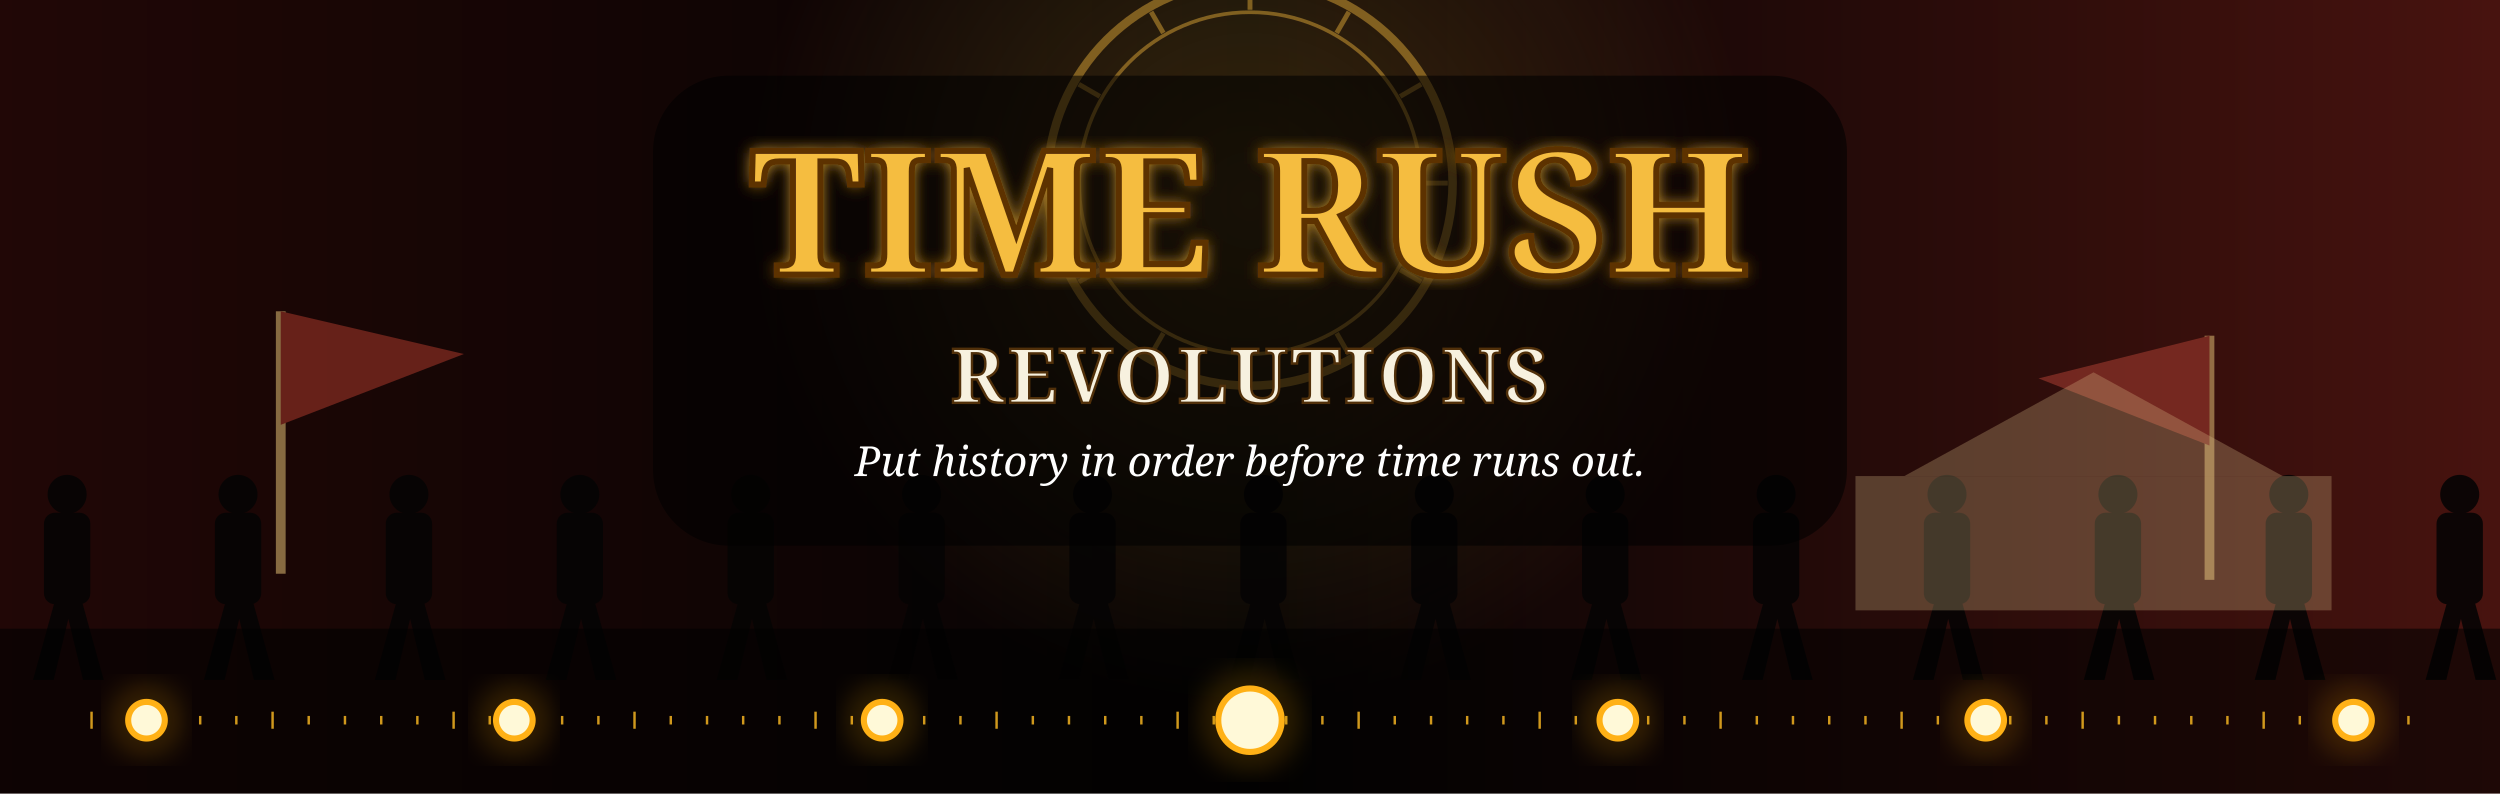
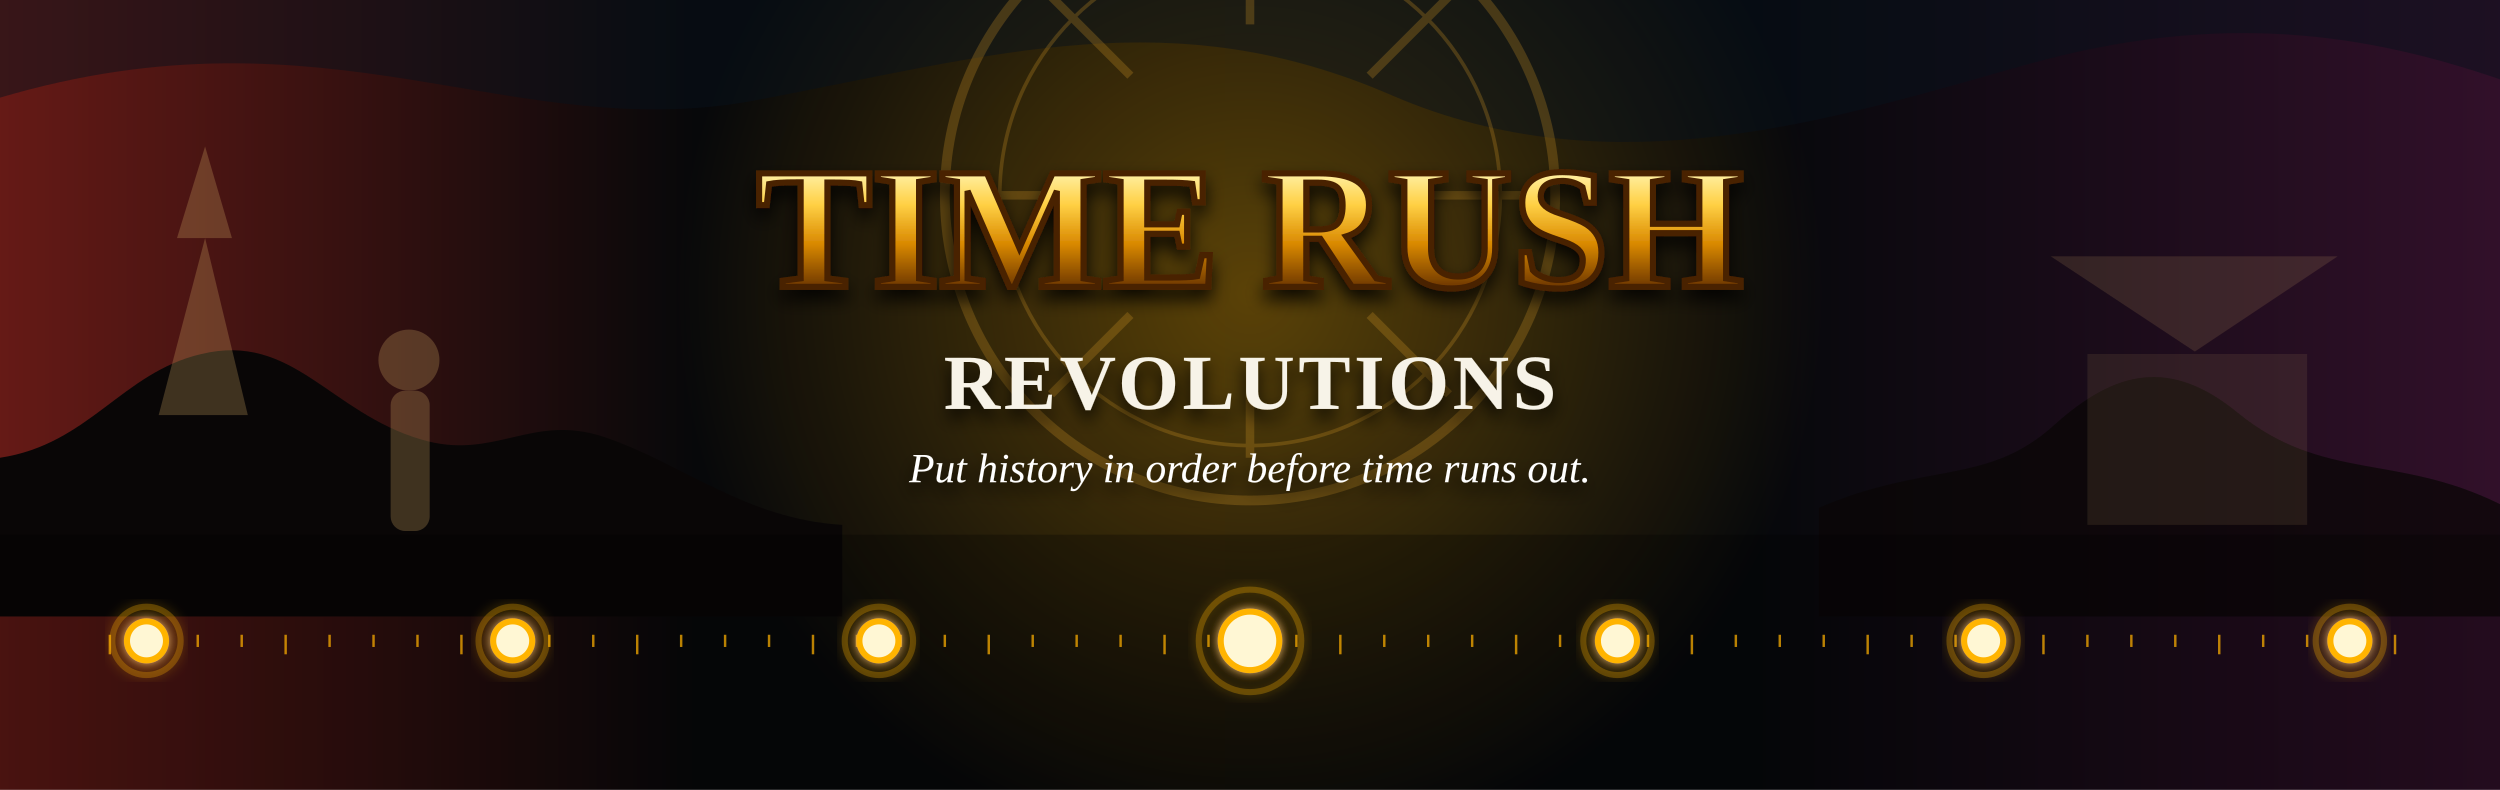
- <svg xmlns="http://www.w3.org/2000/svg" width="2048" height="650" viewBox="0 0 2048 650">
+ <svg xmlns="http://www.w3.org/2000/svg" width="2048" height="647" viewBox="0 0 2048 647">
  <defs>
    <linearGradient id="bg" x1="0" x2="1">
-       <stop stop-color="#210706" />
-       <stop offset=".5" stop-color="#050303" />
-       <stop offset="1" stop-color="#48130f" />
+       <stop stop-color="#671a16" />
+       <stop offset=".28" stop-color="#07080a" />
+       <stop offset=".7" stop-color="#06080b" />
+       <stop offset="1" stop-color="#32102a" />
    </linearGradient>
-     <radialGradient id="halo">
-       <stop stop-color="#d79f35" stop-opacity=".24" />
-       <stop offset="1" stop-color="#d79f35" stop-opacity="0" />
+     <radialGradient id="sun">
+       <stop stop-color="#ffb300" stop-opacity=".34" />
+       <stop offset="1" stop-color="#ffb300" stop-opacity="0" />
    </radialGradient>
+     <linearGradient id="gold" x1="0" y1="0" x2="0" y2="1">
+       <stop stop-color="#fff0a5" />
+       <stop offset=".28" stop-color="#ffd044" />
+       <stop offset=".62" stop-color="#d88800" />
+       <stop offset="1" stop-color="#6b3500" />
+     </linearGradient>
    <filter id="glow">
-       <feGaussianBlur stdDeviation="6" result="b" />
+       <feGaussianBlur stdDeviation="5" result="b" />
      <feMerge>
        <feMergeNode in="b" />
        <feMergeNode in="SourceGraphic" />
      </feMerge>
    </filter>
-     <filter id="blur">
-       <feGaussianBlur stdDeviation="10" />
+     <filter id="shadow">
+       <feDropShadow dx="0" dy="8" stdDeviation="7" flood-color="#000" flood-opacity=".85" />
    </filter>
  </defs>
-   <rect width="2048" height="650" fill="url(#bg)" />
-   <circle cx="1024" cy="165" r="410" fill="url(#halo)" />
-   <g fill="#050303" opacity=".88">
-     <circle cx="55" cy="405" r="16" />
-     <rect x="36" y="420" width="38" height="75" rx="9" />
-     <path d="M45 492l-18 65h17l12-50 12 50h17l-18-65z" />
-     <circle cx="195" cy="405" r="16" />
-     <rect x="176" y="420" width="38" height="75" rx="9" />
-     <path d="M185 492l-18 65h17l12-50 12 50h17l-18-65z" />
-     <circle cx="335" cy="405" r="16" />
-     <rect x="316" y="420" width="38" height="75" rx="9" />
-     <path d="M325 492l-18 65h17l12-50 12 50h17l-18-65z" />
-     <circle cx="475" cy="405" r="16" />
-     <rect x="456" y="420" width="38" height="75" rx="9" />
-     <path d="M465 492l-18 65h17l12-50 12 50h17l-18-65z" />
-     <circle cx="615" cy="405" r="16" />
-     <rect x="596" y="420" width="38" height="75" rx="9" />
-     <path d="M605 492l-18 65h17l12-50 12 50h17l-18-65z" />
-     <circle cx="755" cy="405" r="16" />
-     <rect x="736" y="420" width="38" height="75" rx="9" />
-     <path d="M745 492l-18 65h17l12-50 12 50h17l-18-65z" />
-     <circle cx="895" cy="405" r="16" />
-     <rect x="876" y="420" width="38" height="75" rx="9" />
-     <path d="M885 492l-18 65h17l12-50 12 50h17l-18-65z" />
-     <circle cx="1035" cy="405" r="16" />
-     <rect x="1016" y="420" width="38" height="75" rx="9" />
-     <path d="M1025 492l-18 65h17l12-50 12 50h17l-18-65z" />
-     <circle cx="1175" cy="405" r="16" />
-     <rect x="1156" y="420" width="38" height="75" rx="9" />
-     <path d="M1165 492l-18 65h17l12-50 12 50h17l-18-65z" />
-     <circle cx="1315" cy="405" r="16" />
-     <rect x="1296" y="420" width="38" height="75" rx="9" />
-     <path d="M1305 492l-18 65h17l12-50 12 50h17l-18-65z" />
-     <circle cx="1455" cy="405" r="16" />
-     <rect x="1436" y="420" width="38" height="75" rx="9" />
-     <path d="M1445 492l-18 65h17l12-50 12 50h17l-18-65z" />
-     <circle cx="1595" cy="405" r="16" />
-     <rect x="1576" y="420" width="38" height="75" rx="9" />
-     <path d="M1585 492l-18 65h17l12-50 12 50h17l-18-65z" />
-     <circle cx="1735" cy="405" r="16" />
-     <rect x="1716" y="420" width="38" height="75" rx="9" />
-     <path d="M1725 492l-18 65h17l12-50 12 50h17l-18-65z" />
-     <circle cx="1875" cy="405" r="16" />
-     <rect x="1856" y="420" width="38" height="75" rx="9" />
-     <path d="M1865 492l-18 65h17l12-50 12 50h17l-18-65z" />
-     <circle cx="2015" cy="405" r="16" />
-     <rect x="1996" y="420" width="38" height="75" rx="9" />
-     <path d="M2005 492l-18 65h17l12-50 12 50h17l-18-65z" />
+   <rect width="2048" height="647" fill="url(#bg)" />
+   <circle cx="1024" cy="240" r="470" fill="url(#sun)" />
+   <path d="M0 80C270 0 420 120 620 82S960 0 1140 78s360 20 520-25 280-25 388 12v-65H0z" fill="#07101b" opacity=".48" />
+   <g fill="#090606">
+     <path d="M0 505h690v-75c-80-5-130-50-195-72-60-20-90 20-150 2-75-22-105-88-180-70-65 15-92 74-165 85z" />
  </g>
-   <g opacity=".58">
-     <path d="M230 470V255" stroke="#d6b26c" stroke-width="8" />
-     <path d="M230 255l150 35-150 58z" fill="#9e3428" />
-     <path d="M1810 475V275" stroke="#d6b26c" stroke-width="8" />
-     <path d="M1810 275l-140 35 140 55z" fill="#a23b2e" />
+   <g fill="#d9b06a" opacity=".26">
+     <path d="M130 340l38-145 35 145z" />
+     <path d="M145 195h45l-22-75z" />
+     <circle cx="335" cy="295" r="25" />
+     <rect x="320" y="320" width="32" height="115" rx="12" />
  </g>
-   <g opacity=".28" fill="#e0c28b">
-     <rect x="1520" y="390" width="390" height="110" />
-     <path d="M1560 390l155-85 155 85z" />
+   <g opacity=".75">
+     <path d="M1490 505h558v-92c-85-42-145-18-215-75-55-45-100-35-150 10-55 50-105 30-193 68z" fill="#090606" />
+     <path d="M1680 210h235l-117 78z" fill="#d9b06a" opacity=".2" />
+     <path d="M1710 290h180v140h-180z" fill="#d9b06a" opacity=".14" />
  </g>
-   <g fill="none" stroke="#dca536" opacity=".5">
-     <circle cx="1024" cy="150" r="166" stroke-width="7" />
-     <circle cx="1024" cy="150" r="140" stroke-width="3" />
-     <line x1="1024" y1="8" x2="1024" y2="-12" stroke-width="4" />
-     <line x1="1095" y1="27.024" x2="1105" y2="9.704" stroke-width="4" />
-     <line x1="1146.976" y1="79" x2="1164.296" y2="69" stroke-width="4" />
-     <line x1="1166" y1="150" x2="1186" y2="150" stroke-width="4" />
-     <line x1="1146.976" y1="221" x2="1164.296" y2="231" stroke-width="4" />
-     <line x1="1095" y1="272.976" x2="1105" y2="290.296" stroke-width="4" />
-     <line x1="1024" y1="292" x2="1024" y2="312" stroke-width="4" />
-     <line x1="953" y1="272.976" x2="943" y2="290.296" stroke-width="4" />
-     <line x1="901.024" y1="221" x2="883.704" y2="231" stroke-width="4" />
-     <line x1="882" y1="150" x2="862" y2="150" stroke-width="4" />
-     <line x1="901.024" y1="79" x2="883.704" y2="69" stroke-width="4" />
-     <line x1="953" y1="27.024" x2="943" y2="9.704" stroke-width="4" />
+   <g opacity=".26" fill="none" stroke="#d79b28">
+     <circle cx="1024" cy="160" r="250" stroke-width="8" />
+     <circle cx="1024" cy="160" r="205" stroke-width="3" />
+     <path d="M1024-70v90M1024 300v75M794 160h95M1159 160h95M861-3l65 65M1122 258l65 65M1187-3l-65 65M926 258l-65 65" stroke-width="7" />
  </g>
-   <rect x="535" y="62" width="978" height="385" rx="62" fill="#000" opacity=".58" />
-   <text x="1024" y="225" text-anchor="middle" font-family="Georgia,serif" font-weight="700" font-size="142" fill="#f5bd3f" stroke="#5d3305" stroke-width="5" filter="url(#glow)">TIME RUSH</text>
-   <text x="1024" y="330" text-anchor="middle" font-family="Georgia,serif" font-weight="700" font-size="62" letter-spacing="3" fill="#f7f1df" stroke="#51300a" stroke-width="2">REVOLUTIONS</text>
-   <text x="1024" y="390" text-anchor="middle" font-family="Georgia,serif" font-style="italic" font-size="34" fill="#fff">Put history in order before time runs out.</text>
-   <rect y="515" width="2048" height="135" fill="#000" opacity=".58" />
-   <g stroke="#e6a91f" stroke-width="2" opacity=".9">
-     <line x1="75.0" y1="583" x2="75.0" y2="597" />
-     <line x1="104.7" y1="586.5" x2="104.7" y2="593.5" />
-     <line x1="134.3" y1="586.5" x2="134.3" y2="593.5" />
-     <line x1="164.0" y1="586.5" x2="164.0" y2="593.5" />
-     <line x1="193.6" y1="586.5" x2="193.6" y2="593.5" />
-     <line x1="223.3" y1="583" x2="223.3" y2="597" />
-     <line x1="252.9" y1="586.5" x2="252.9" y2="593.5" />
-     <line x1="282.6" y1="586.5" x2="282.6" y2="593.5" />
-     <line x1="312.3" y1="586.5" x2="312.3" y2="593.5" />
-     <line x1="341.9" y1="586.5" x2="341.9" y2="593.5" />
-     <line x1="371.6" y1="583" x2="371.6" y2="597" />
-     <line x1="401.2" y1="586.5" x2="401.2" y2="593.5" />
-     <line x1="430.9" y1="586.5" x2="430.9" y2="593.5" />
-     <line x1="460.5" y1="586.5" x2="460.5" y2="593.5" />
-     <line x1="490.2" y1="586.5" x2="490.2" y2="593.5" />
-     <line x1="519.8" y1="583" x2="519.8" y2="597" />
-     <line x1="549.5" y1="586.5" x2="549.5" y2="593.5" />
-     <line x1="579.2" y1="586.5" x2="579.2" y2="593.5" />
-     <line x1="608.8" y1="586.5" x2="608.8" y2="593.5" />
-     <line x1="638.5" y1="586.5" x2="638.5" y2="593.5" />
-     <line x1="668.1" y1="583" x2="668.1" y2="597" />
-     <line x1="697.8" y1="586.5" x2="697.8" y2="593.5" />
-     <line x1="727.4" y1="586.5" x2="727.4" y2="593.5" />
-     <line x1="757.1" y1="586.5" x2="757.1" y2="593.5" />
-     <line x1="786.8" y1="586.5" x2="786.8" y2="593.5" />
-     <line x1="816.4" y1="583" x2="816.4" y2="597" />
-     <line x1="846.1" y1="586.5" x2="846.1" y2="593.5" />
-     <line x1="875.7" y1="586.5" x2="875.7" y2="593.5" />
-     <line x1="905.4" y1="586.5" x2="905.4" y2="593.5" />
-     <line x1="935.0" y1="586.5" x2="935.0" y2="593.5" />
-     <line x1="964.7" y1="583" x2="964.7" y2="597" />
-     <line x1="994.3" y1="586.5" x2="994.3" y2="593.5" />
-     <line x1="1024.0" y1="586.5" x2="1024.0" y2="593.5" />
-     <line x1="1053.7" y1="586.5" x2="1053.7" y2="593.5" />
-     <line x1="1083.3" y1="586.5" x2="1083.3" y2="593.5" />
-     <line x1="1113.0" y1="583" x2="1113.0" y2="597" />
-     <line x1="1142.6" y1="586.5" x2="1142.6" y2="593.5" />
-     <line x1="1172.3" y1="586.5" x2="1172.3" y2="593.5" />
-     <line x1="1201.9" y1="586.5" x2="1201.9" y2="593.5" />
-     <line x1="1231.6" y1="586.5" x2="1231.6" y2="593.5" />
-     <line x1="1261.3" y1="583" x2="1261.3" y2="597" />
-     <line x1="1290.9" y1="586.5" x2="1290.9" y2="593.5" />
-     <line x1="1320.6" y1="586.5" x2="1320.6" y2="593.5" />
-     <line x1="1350.2" y1="586.5" x2="1350.2" y2="593.5" />
-     <line x1="1379.9" y1="586.5" x2="1379.9" y2="593.5" />
-     <line x1="1409.5" y1="583" x2="1409.5" y2="597" />
-     <line x1="1439.2" y1="586.5" x2="1439.2" y2="593.5" />
-     <line x1="1468.8" y1="586.5" x2="1468.8" y2="593.5" />
-     <line x1="1498.5" y1="586.5" x2="1498.5" y2="593.5" />
-     <line x1="1528.2" y1="586.5" x2="1528.2" y2="593.5" />
-     <line x1="1557.8" y1="583" x2="1557.8" y2="597" />
-     <line x1="1587.5" y1="586.5" x2="1587.5" y2="593.5" />
-     <line x1="1617.1" y1="586.5" x2="1617.1" y2="593.5" />
-     <line x1="1646.8" y1="586.5" x2="1646.8" y2="593.5" />
-     <line x1="1676.4" y1="586.5" x2="1676.4" y2="593.5" />
-     <line x1="1706.1" y1="583" x2="1706.1" y2="597" />
-     <line x1="1735.8" y1="586.5" x2="1735.8" y2="593.5" />
-     <line x1="1765.4" y1="586.5" x2="1765.4" y2="593.5" />
-     <line x1="1795.1" y1="586.5" x2="1795.1" y2="593.5" />
-     <line x1="1824.7" y1="586.5" x2="1824.7" y2="593.5" />
-     <line x1="1854.4" y1="583" x2="1854.4" y2="597" />
-     <line x1="1884.0" y1="586.5" x2="1884.0" y2="593.5" />
-     <line x1="1913.7" y1="586.5" x2="1913.7" y2="593.5" />
-     <line x1="1943.3" y1="586.5" x2="1943.3" y2="593.5" />
-     <line x1="1973.0" y1="586.5" x2="1973.0" y2="593.5" />
+   <g filter="url(#shadow)">
+     <text x="1024" y="235" text-anchor="middle" font-family="Georgia,Times New Roman,serif" font-weight="700" font-size="142" fill="url(#gold)" stroke="#4a2100" stroke-width="5">TIME RUSH</text>
+     <text x="1024" y="335" text-anchor="middle" font-family="Georgia,Times New Roman,serif" font-weight="700" font-size="64" letter-spacing="3" fill="#f7f3e8">REVOLUTIONS</text>
+     <text x="1024" y="395" text-anchor="middle" font-family="Georgia,Times New Roman,serif" font-style="italic" font-size="34" fill="#fff">Put history in order before time runs out.</text>
  </g>
-   <line x1="70" y1="590" x2="1978" y2="590" stroke="#ffb116" stroke-width="4" filter="url(#glow)" />
-   <g>
-     <circle cx="120" cy="590" r="31" fill="#ffae00" opacity=".16" filter="url(#blur)" />
-     <circle cx="120" cy="590" r="15" fill="#fff9d8" stroke="#ffb116" stroke-width="5" />
+   <rect y="438" width="2048" height="209" fill="#000" opacity=".28" />
+   <g stroke="#ffb000" stroke-width="2" opacity=".72">
+     <line x1="90" y1="520" x2="90" y2="536" />
+     <line x1="126" y1="520" x2="126" y2="530" />
+     <line x1="162" y1="520" x2="162" y2="530" />
+     <line x1="198" y1="520" x2="198" y2="530" />
+     <line x1="234" y1="520" x2="234" y2="536" />
+     <line x1="270" y1="520" x2="270" y2="530" />
+     <line x1="306" y1="520" x2="306" y2="530" />
+     <line x1="342" y1="520" x2="342" y2="530" />
+     <line x1="378" y1="520" x2="378" y2="536" />
+     <line x1="414" y1="520" x2="414" y2="530" />
+     <line x1="450" y1="520" x2="450" y2="530" />
+     <line x1="486" y1="520" x2="486" y2="530" />
+     <line x1="522" y1="520" x2="522" y2="536" />
+     <line x1="558" y1="520" x2="558" y2="530" />
+     <line x1="594" y1="520" x2="594" y2="530" />
+     <line x1="630" y1="520" x2="630" y2="530" />
+     <line x1="666" y1="520" x2="666" y2="536" />
+     <line x1="702" y1="520" x2="702" y2="530" />
+     <line x1="738" y1="520" x2="738" y2="530" />
+     <line x1="774" y1="520" x2="774" y2="530" />
+     <line x1="810" y1="520" x2="810" y2="536" />
+     <line x1="846" y1="520" x2="846" y2="530" />
+     <line x1="882" y1="520" x2="882" y2="530" />
+     <line x1="918" y1="520" x2="918" y2="530" />
+     <line x1="954" y1="520" x2="954" y2="536" />
+     <line x1="990" y1="520" x2="990" y2="530" />
+     <line x1="1026" y1="520" x2="1026" y2="530" />
+     <line x1="1062" y1="520" x2="1062" y2="530" />
+     <line x1="1098" y1="520" x2="1098" y2="536" />
+     <line x1="1134" y1="520" x2="1134" y2="530" />
+     <line x1="1170" y1="520" x2="1170" y2="530" />
+     <line x1="1206" y1="520" x2="1206" y2="530" />
+     <line x1="1242" y1="520" x2="1242" y2="536" />
+     <line x1="1278" y1="520" x2="1278" y2="530" />
+     <line x1="1314" y1="520" x2="1314" y2="530" />
+     <line x1="1350" y1="520" x2="1350" y2="530" />
+     <line x1="1386" y1="520" x2="1386" y2="536" />
+     <line x1="1422" y1="520" x2="1422" y2="530" />
+     <line x1="1458" y1="520" x2="1458" y2="530" />
+     <line x1="1494" y1="520" x2="1494" y2="530" />
+     <line x1="1530" y1="520" x2="1530" y2="536" />
+     <line x1="1566" y1="520" x2="1566" y2="530" />
+     <line x1="1602" y1="520" x2="1602" y2="530" />
+     <line x1="1638" y1="520" x2="1638" y2="530" />
+     <line x1="1674" y1="520" x2="1674" y2="536" />
+     <line x1="1710" y1="520" x2="1710" y2="530" />
+     <line x1="1746" y1="520" x2="1746" y2="530" />
+     <line x1="1782" y1="520" x2="1782" y2="530" />
+     <line x1="1818" y1="520" x2="1818" y2="536" />
+     <line x1="1854" y1="520" x2="1854" y2="530" />
+     <line x1="1890" y1="520" x2="1890" y2="530" />
+     <line x1="1926" y1="520" x2="1926" y2="530" />
+     <line x1="1962" y1="520" x2="1962" y2="536" />
  </g>
-   <g>
-     <circle cx="421.333" cy="590" r="31" fill="#ffae00" opacity=".16" filter="url(#blur)" />
-     <circle cx="421.333" cy="590" r="15" fill="#fff9d8" stroke="#ffb116" stroke-width="5" />
+   <line x1="70" y1="525" x2="1978" y2="525" stroke="#ffb000" stroke-width="4" filter="url(#glow)" />
+   <g filter="url(#glow)">
+     <circle cx="120" cy="525" r="16" fill="#fff7d4" stroke="#ffb400" stroke-width="5" />
+     <circle cx="120" cy="525" r="28" fill="none" stroke="#ffb400" stroke-opacity=".28" stroke-width="5" />
  </g>
-   <g>
-     <circle cx="722.667" cy="590" r="31" fill="#ffae00" opacity=".16" filter="url(#blur)" />
-     <circle cx="722.667" cy="590" r="15" fill="#fff9d8" stroke="#ffb116" stroke-width="5" />
+   <g filter="url(#glow)">
+     <circle cx="420" cy="525" r="16" fill="#fff7d4" stroke="#ffb400" stroke-width="5" />
+     <circle cx="420" cy="525" r="28" fill="none" stroke="#ffb400" stroke-opacity=".28" stroke-width="5" />
  </g>
-   <g>
-     <circle cx="1024" cy="590" r="42" fill="#ffae00" opacity=".16" filter="url(#blur)" />
-     <circle cx="1024" cy="590" r="26" fill="#fff9d8" stroke="#ffb116" stroke-width="5" />
+   <g filter="url(#glow)">
+     <circle cx="720" cy="525" r="16" fill="#fff7d4" stroke="#ffb400" stroke-width="5" />
+     <circle cx="720" cy="525" r="28" fill="none" stroke="#ffb400" stroke-opacity=".28" stroke-width="5" />
  </g>
-   <g>
-     <circle cx="1325.333" cy="590" r="31" fill="#ffae00" opacity=".16" filter="url(#blur)" />
-     <circle cx="1325.333" cy="590" r="15" fill="#fff9d8" stroke="#ffb116" stroke-width="5" />
+   <g filter="url(#glow)">
+     <circle cx="1024" cy="525" r="24" fill="#fff7d4" stroke="#ffb400" stroke-width="5" />
+     <circle cx="1024" cy="525" r="42" fill="none" stroke="#ffb400" stroke-opacity=".28" stroke-width="5" />
  </g>
-   <g>
-     <circle cx="1626.667" cy="590" r="31" fill="#ffae00" opacity=".16" filter="url(#blur)" />
-     <circle cx="1626.667" cy="590" r="15" fill="#fff9d8" stroke="#ffb116" stroke-width="5" />
+   <g filter="url(#glow)">
+     <circle cx="1325" cy="525" r="16" fill="#fff7d4" stroke="#ffb400" stroke-width="5" />
+     <circle cx="1325" cy="525" r="28" fill="none" stroke="#ffb400" stroke-opacity=".28" stroke-width="5" />
  </g>
-   <g>
-     <circle cx="1928" cy="590" r="31" fill="#ffae00" opacity=".16" filter="url(#blur)" />
-     <circle cx="1928" cy="590" r="15" fill="#fff9d8" stroke="#ffb116" stroke-width="5" />
+   <g filter="url(#glow)">
+     <circle cx="1625" cy="525" r="16" fill="#fff7d4" stroke="#ffb400" stroke-width="5" />
+     <circle cx="1625" cy="525" r="28" fill="none" stroke="#ffb400" stroke-opacity=".28" stroke-width="5" />
+   </g>
+   <g filter="url(#glow)">
+     <circle cx="1925" cy="525" r="16" fill="#fff7d4" stroke="#ffb400" stroke-width="5" />
+     <circle cx="1925" cy="525" r="28" fill="none" stroke="#ffb400" stroke-opacity=".28" stroke-width="5" />
  </g>
</svg>
